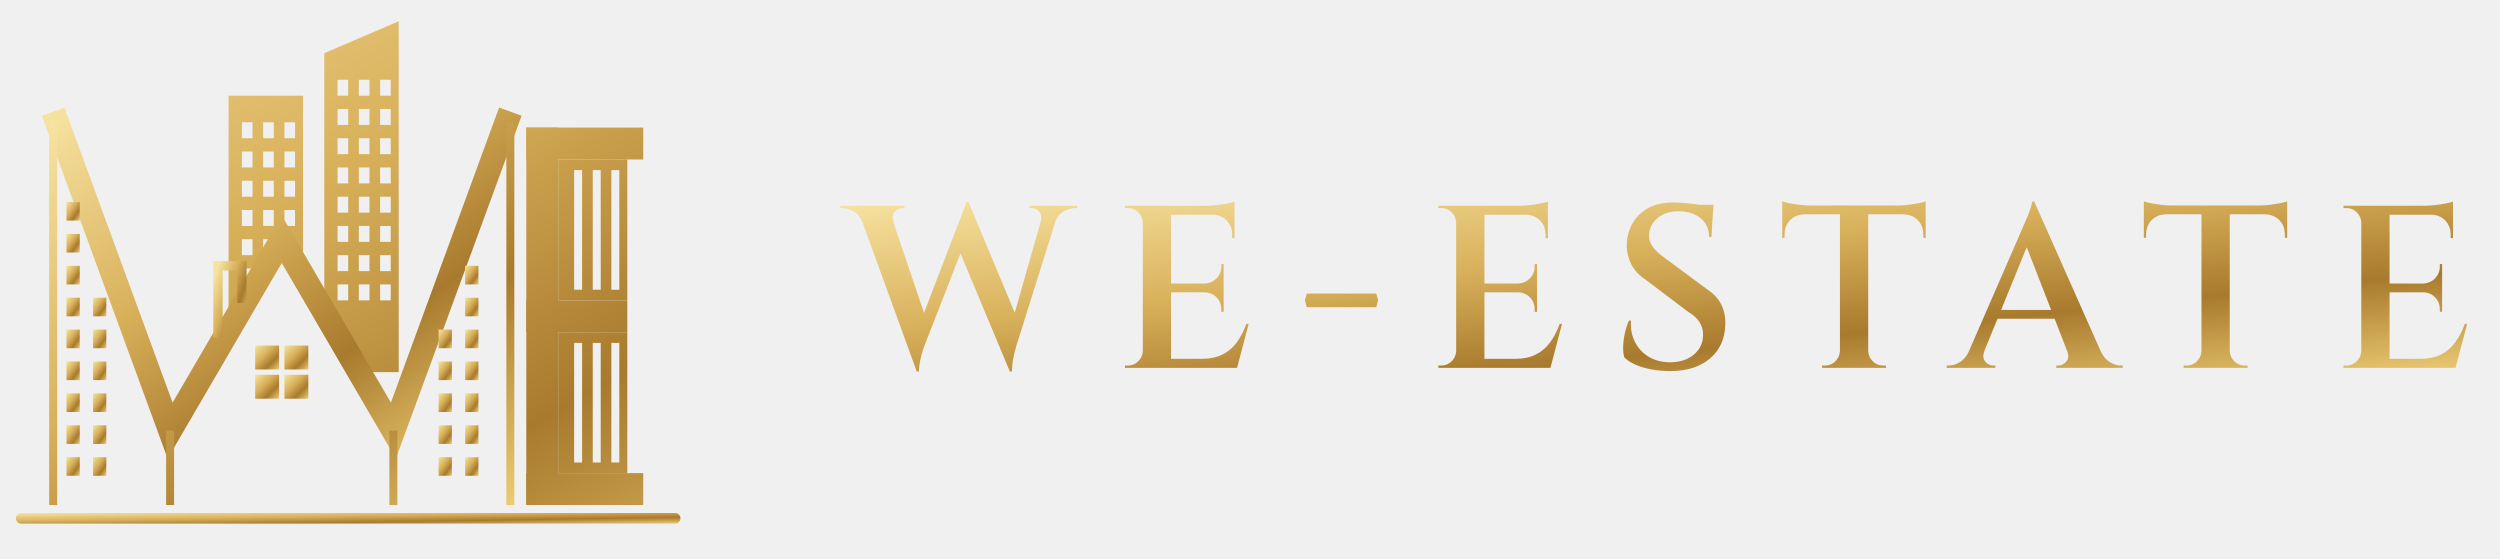
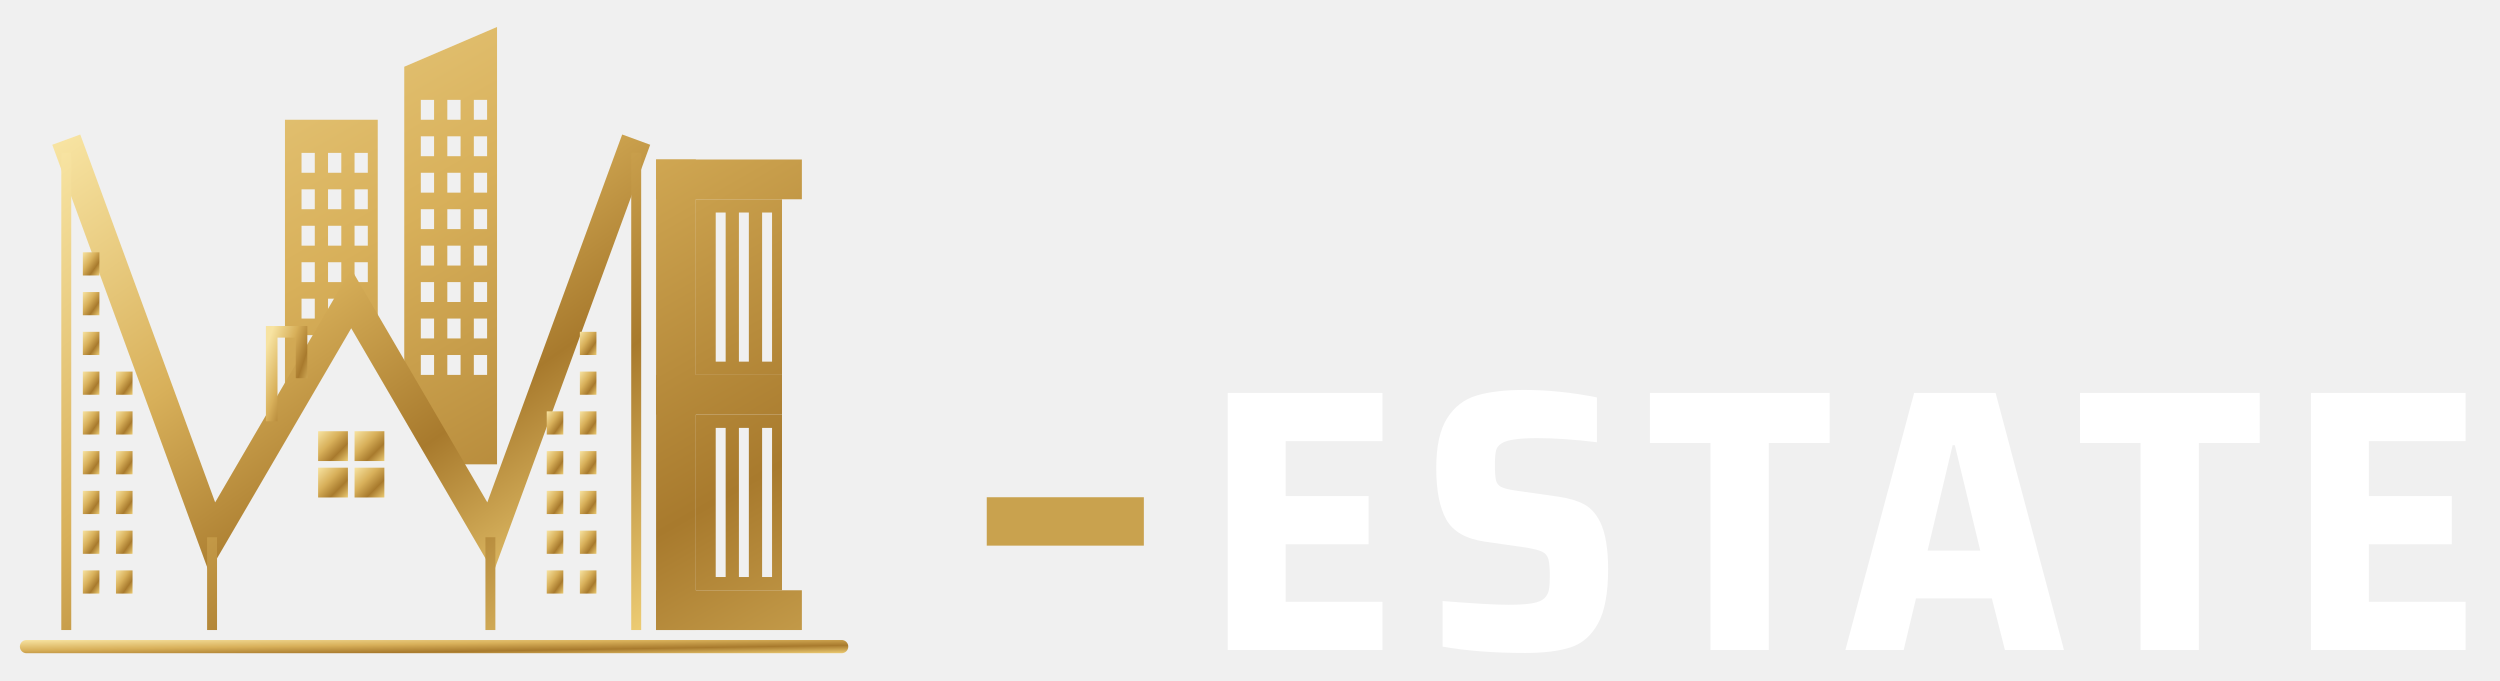
- <svg xmlns="http://www.w3.org/2000/svg" viewBox="0 0 367 82" width="367" height="82" role="img" aria-label="WE-estate">
+ <svg xmlns="http://www.w3.org/2000/svg" viewBox="0 0 294.4 80.0" width="294" height="80" role="img" aria-label="WE-estate">
  <defs>
    <linearGradient id="gz" x1="0" y1="0" x2="1" y2="1">
      <stop offset="0" stop-color="#f7e3a1" />
      <stop offset=".4" stop-color="#d8b05a" />
      <stop offset=".7" stop-color="#a87a2d" />
      <stop offset="1" stop-color="#eccb73" />
    </linearGradient>
  </defs>
  <g transform="scale(0.3902)">
    <g transform="translate(-64 -10)">
-       <mask id="m6" maskUnits="userSpaceOnUse" x="0" y="0" width="400" height="230">
+       <mask id="m1" maskUnits="userSpaceOnUse" x="0" y="0" width="400" height="230">
        <g fill="white">
          <path d="M150 46H178V150H150Z" />
          <path d="M186 30L214 18V150H186Z" />
          <rect x="262" y="58" width="12" height="142" />
          <rect x="262" y="58" width="44" height="12" />
          <rect x="262" y="123" width="38" height="12" />
          <rect x="262" y="188" width="44" height="12" />
          <rect x="274" y="70" width="26" height="53" />
          <rect x="274" y="135" width="26" height="53" />
        </g>
        <g fill="black">
          <rect x="155" y="56" width="4" height="6" />
          <rect x="163" y="56" width="4" height="6" />
          <rect x="171" y="56" width="4" height="6" />
          <rect x="155" y="67" width="4" height="6" />
          <rect x="163" y="67" width="4" height="6" />
          <rect x="171" y="67" width="4" height="6" />
          <rect x="155" y="78" width="4" height="6" />
          <rect x="163" y="78" width="4" height="6" />
          <rect x="171" y="78" width="4" height="6" />
          <rect x="155" y="89" width="4" height="6" />
          <rect x="163" y="89" width="4" height="6" />
          <rect x="171" y="89" width="4" height="6" />
          <rect x="155" y="100" width="4" height="6" />
          <rect x="163" y="100" width="4" height="6" />
          <rect x="171" y="100" width="4" height="6" />
          <rect x="155" y="111" width="4" height="6" />
          <rect x="163" y="111" width="4" height="6" />
          <rect x="171" y="111" width="4" height="6" />
          <rect x="155" y="122" width="4" height="6" />
          <rect x="163" y="122" width="4" height="6" />
          <rect x="171" y="122" width="4" height="6" />
          <rect x="191" y="40" width="4" height="6" />
          <rect x="199" y="40" width="4" height="6" />
          <rect x="207" y="40" width="4" height="6" />
          <rect x="191" y="51" width="4" height="6" />
          <rect x="199" y="51" width="4" height="6" />
          <rect x="207" y="51" width="4" height="6" />
          <rect x="191" y="62" width="4" height="6" />
          <rect x="199" y="62" width="4" height="6" />
          <rect x="207" y="62" width="4" height="6" />
          <rect x="191" y="73" width="4" height="6" />
          <rect x="199" y="73" width="4" height="6" />
          <rect x="207" y="73" width="4" height="6" />
          <rect x="191" y="84" width="4" height="6" />
          <rect x="199" y="84" width="4" height="6" />
          <rect x="207" y="84" width="4" height="6" />
          <rect x="191" y="95" width="4" height="6" />
          <rect x="199" y="95" width="4" height="6" />
          <rect x="207" y="95" width="4" height="6" />
          <rect x="191" y="106" width="4" height="6" />
          <rect x="199" y="106" width="4" height="6" />
          <rect x="207" y="106" width="4" height="6" />
          <rect x="191" y="117" width="4" height="6" />
          <rect x="199" y="117" width="4" height="6" />
          <rect x="207" y="117" width="4" height="6" />
          <rect x="280" y="74" width="3" height="45" />
          <rect x="280" y="139" width="3" height="45" />
          <rect x="287" y="74" width="3" height="45" />
          <rect x="287" y="139" width="3" height="45" />
          <rect x="294" y="74" width="3" height="45" />
          <rect x="294" y="139" width="3" height="45" />
          <path d="M84 52L128 172V200H84Z" />
          <path d="M128 172L170 100L212 172V200H128Z" />
          <path d="M212 172L256 52V200H212Z" />
        </g>
      </mask>
-       <rect width="400" height="230" fill="url(#gz)" mask="url(#m6)" />
+       <rect width="400" height="230" fill="url(#gz)" mask="url(#m1)" />
      <g fill="none" stroke="url(#gz)" stroke-linejoin="miter" stroke-miterlimit="6">
        <polyline points="84,52 128,172 170,100 212,172 256,52" stroke-width="9" />
        <path d="M84 56V200M256 56V200M128 172V200M212 172V200" stroke-width="3" />
        <path d="M146 137V110h9v14" stroke-width="3.5" />
      </g>
      <g fill="url(#gz)">
        <rect x="89.0" y="86.0" width="5" height="7" />
        <rect x="89.0" y="98.0" width="5" height="7" />
        <rect x="89.0" y="110.0" width="5" height="7" />
        <rect x="89.0" y="122.0" width="5" height="7" />
        <rect x="99.0" y="122.0" width="5" height="7" />
        <rect x="89.0" y="134.0" width="5" height="7" />
        <rect x="99.0" y="134.0" width="5" height="7" />
        <rect x="89.0" y="146.0" width="5" height="7" />
        <rect x="99.0" y="146.0" width="5" height="7" />
        <rect x="89.0" y="158.0" width="5" height="7" />
        <rect x="99.0" y="158.0" width="5" height="7" />
        <rect x="89.0" y="170.0" width="5" height="7" />
        <rect x="99.0" y="170.0" width="5" height="7" />
        <rect x="89.0" y="182.0" width="5" height="7" />
        <rect x="99.0" y="182.0" width="5" height="7" />
        <rect x="239.0" y="110.0" width="5" height="7" />
        <rect x="239.0" y="122.0" width="5" height="7" />
        <rect x="229.0" y="134.0" width="5" height="7" />
        <rect x="239.0" y="134.0" width="5" height="7" />
        <rect x="229.0" y="146.0" width="5" height="7" />
        <rect x="239.0" y="146.0" width="5" height="7" />
        <rect x="229.0" y="158.0" width="5" height="7" />
        <rect x="239.0" y="158.0" width="5" height="7" />
        <rect x="229.0" y="170.0" width="5" height="7" />
        <rect x="239.0" y="170.0" width="5" height="7" />
        <rect x="229.0" y="182.0" width="5" height="7" />
        <rect x="239.0" y="182.0" width="5" height="7" />
        <rect x="160" y="140" width="9" height="9" />
        <rect x="171" y="140" width="9" height="9" />
        <rect x="160" y="151" width="9" height="9" />
        <rect x="171" y="151" width="9" height="9" />
      </g>
      <rect x="70" y="203" width="250" height="4" rx="2" fill="url(#gz)" />
    </g>
  </g>
-   <path d="M125.808 30.404H130.398L136.144 47.404L134.58 54.544ZM142.196 29.656 142.706 32.818 135.702 50.77Q135.702 50.77 135.498 51.348Q135.294 51.926 135.107 52.793Q134.92 53.66 134.886 54.544H134.58L133.764 50.838L141.89 29.656ZM142.196 29.69 149.574 47.37 148.248 54.544 140.258 35.436ZM155.592 30.404 149.2 50.77Q149.2 50.77 149.03 51.382Q148.86 51.994 148.707 52.861Q148.554 53.728 148.554 54.544H148.248L147.466 51.178L153.382 30.404ZM152.736 32.648Q153.008 31.628 152.566 31.084Q152.124 30.54 151.444 30.54H151.138V30.2H158.142V30.54Q158.142 30.54 158.006 30.54Q157.87 30.54 157.87 30.54Q157.088 30.54 156.17 31.033Q155.252 31.526 154.878 32.648ZM131.214 32.648H126.624Q126.182 31.526 125.298 31.033Q124.414 30.54 123.632 30.54Q123.632 30.54 123.496 30.54Q123.36 30.54 123.36 30.54V30.2H132.778V30.54H132.472Q131.826 30.54 131.333 31.084Q130.84 31.628 131.214 32.648Z M171.912 30.2V54.0H167.764V30.2ZM180.922 52.674 181.5 54.0H171.81V52.674ZM179.63 41.624V42.916H171.81V41.624ZM181.228 30.2V31.526H171.81V30.2ZM183.302 47.54 181.602 54.0H175.244L176.468 52.674Q178.202 52.674 179.46 52.045Q180.718 51.416 181.568 50.243Q182.418 49.07 182.962 47.54ZM179.63 42.848V45.772H179.29V45.398Q179.29 44.344 178.576 43.63Q177.862 42.916 176.808 42.916V42.848ZM179.63 38.768V41.692H176.808V41.624Q177.862 41.59 178.576 40.876Q179.29 40.162 179.29 39.108V38.768ZM181.228 31.424V34.96H180.888V34.484Q180.888 33.192 180.072 32.359Q179.256 31.526 177.896 31.492V31.424ZM181.228 29.588V30.574L177.08 30.2Q177.828 30.2 178.661 30.098Q179.494 29.996 180.208 29.86Q180.922 29.724 181.228 29.588ZM167.866 51.518V54.0H165.146V53.66Q165.146 53.66 165.367 53.66Q165.588 53.66 165.588 53.66Q166.472 53.66 167.101 53.031Q167.73 52.402 167.764 51.518ZM167.866 32.682H167.764Q167.73 31.798 167.101 31.169Q166.472 30.54 165.588 30.54Q165.588 30.54 165.367 30.54Q165.146 30.54 165.146 30.54V30.2H167.866Z M191.836 43.086H202.036L202.308 44.072L202.036 45.092H191.836L191.564 44.072Z M217.914 30.2V54.0H213.766V30.2ZM226.924 52.674 227.502 54.0H217.812V52.674ZM225.632 41.624V42.916H217.812V41.624ZM227.23 30.2V31.526H217.812V30.2ZM229.304 47.54 227.604 54.0H221.246L222.47 52.674Q224.204 52.674 225.462 52.045Q226.72 51.416 227.57 50.243Q228.42 49.07 228.964 47.54ZM225.632 42.848V45.772H225.292V45.398Q225.292 44.344 224.578 43.63Q223.864 42.916 222.81 42.916V42.848ZM225.632 38.768V41.692H222.81V41.624Q223.864 41.59 224.578 40.876Q225.292 40.162 225.292 39.108V38.768ZM227.23 31.424V34.96H226.89V34.484Q226.89 33.192 226.074 32.359Q225.258 31.526 223.898 31.492V31.424ZM227.23 29.588V30.574L223.082 30.2Q223.83 30.2 224.663 30.098Q225.496 29.996 226.21 29.86Q226.924 29.724 227.23 29.588ZM213.868 51.518V54.0H211.148V53.66Q211.148 53.66 211.369 53.66Q211.59 53.66 211.59 53.66Q212.474 53.66 213.103 53.031Q213.732 52.402 213.766 51.518ZM213.868 32.682H213.766Q213.732 31.798 213.103 31.169Q212.474 30.54 211.59 30.54Q211.59 30.54 211.369 30.54Q211.148 30.54 211.148 30.54V30.2H213.868Z M245.59 29.724Q246.236 29.724 247.12 29.792Q248.004 29.86 248.905 29.979Q249.806 30.098 250.52 30.217Q251.234 30.336 251.506 30.472L251.234 34.79H250.894Q250.894 33.056 249.653 32.036Q248.412 31.016 246.44 31.016Q244.468 31.016 243.295 32.036Q242.122 33.056 242.088 34.518Q242.02 35.368 242.581 36.167Q243.142 36.966 244.094 37.646L250.656 42.508Q252.05 43.426 252.696 44.735Q253.342 46.044 253.274 47.676Q253.172 50.804 251.013 52.64Q248.854 54.476 245.148 54.476Q243.89 54.476 242.581 54.255Q241.272 54.034 240.184 53.575Q239.096 53.116 238.45 52.47Q238.246 51.79 238.28 50.821Q238.314 49.852 238.552 48.815Q238.79 47.778 239.13 47.064H239.436Q239.3 48.798 240.014 50.209Q240.728 51.62 242.105 52.419Q243.482 53.218 245.352 53.184Q247.46 53.116 248.735 51.994Q250.01 50.872 250.01 49.104Q250.01 48.084 249.466 47.251Q248.922 46.418 247.766 45.738L241.612 41.08Q240.048 40.06 239.385 38.615Q238.722 37.17 238.824 35.606Q238.926 33.974 239.742 32.631Q240.558 31.288 242.037 30.506Q243.516 29.724 245.59 29.724ZM251.54 30.064 251.506 30.778H247.97V30.064Z M274.252 30.302V54.0H270.104V30.302ZM282.684 30.166V31.458H261.638V30.166ZM282.684 31.356V34.926L282.344 34.892V34.45Q282.344 33.124 281.528 32.308Q280.712 31.492 279.386 31.458V31.356ZM282.684 29.554V30.54L278.536 30.166Q279.284 30.166 280.117 30.064Q280.95 29.962 281.664 29.826Q282.378 29.69 282.684 29.554ZM270.206 51.518V54.0H267.486V53.66Q267.486 53.66 267.707 53.66Q267.928 53.66 267.928 53.66Q268.812 53.66 269.441 53.031Q270.07 52.402 270.104 51.518ZM274.15 51.518H274.252Q274.286 52.402 274.915 53.031Q275.544 53.66 276.428 53.66Q276.428 53.66 276.649 53.66Q276.87 53.66 276.87 53.66V54.0H274.15ZM264.936 31.356V31.458Q263.61 31.492 262.794 32.308Q261.978 33.124 261.978 34.45V34.892L261.638 34.926V31.356ZM261.638 29.554Q261.978 29.69 262.675 29.826Q263.372 29.962 264.222 30.064Q265.072 30.166 265.786 30.166L261.638 30.54Z M298.63 29.588 309.374 53.796H304.342L297.032 35.028ZM291.32 51.518Q291.048 52.198 291.218 52.674Q291.388 53.15 291.796 53.405Q292.204 53.66 292.612 53.66H292.918V54.0H285.778V53.66Q285.778 53.66 285.931 53.66Q286.084 53.66 286.084 53.66Q286.866 53.66 287.699 53.167Q288.532 52.674 289.076 51.518ZM298.63 29.588 298.8 33.158 290.334 53.898H288.022L296.794 33.736Q296.862 33.6 297.083 33.073Q297.304 32.546 297.593 31.866Q297.882 31.186 298.086 30.557Q298.29 29.928 298.324 29.588ZM302.608 45.5V46.792H292.374V45.5ZM303.458 51.518H308.354Q308.898 52.674 309.731 53.167Q310.564 53.66 311.346 53.66Q311.346 53.66 311.482 53.66Q311.618 53.66 311.618 53.66V54.0H301.86V53.66H302.166Q302.812 53.66 303.322 53.099Q303.832 52.538 303.458 51.518Z M327.326 30.302V54.0H323.178V30.302ZM335.758 30.166V31.458H314.712V30.166ZM335.758 31.356V34.926L335.418 34.892V34.45Q335.418 33.124 334.602 32.308Q333.786 31.492 332.46 31.458V31.356ZM335.758 29.554V30.54L331.61 30.166Q332.358 30.166 333.191 30.064Q334.024 29.962 334.738 29.826Q335.452 29.69 335.758 29.554ZM323.28 51.518V54.0H320.56V53.66Q320.56 53.66 320.781 53.66Q321.002 53.66 321.002 53.66Q321.886 53.66 322.515 53.031Q323.144 52.402 323.178 51.518ZM327.224 51.518H327.326Q327.36 52.402 327.989 53.031Q328.618 53.66 329.502 53.66Q329.502 53.66 329.723 53.66Q329.944 53.66 329.944 53.66V54.0H327.224ZM318.01 31.356V31.458Q316.684 31.492 315.868 32.308Q315.052 33.124 315.052 34.45V34.892L314.712 34.926V31.356ZM314.712 29.554Q315.052 29.69 315.749 29.826Q316.446 29.962 317.296 30.064Q318.146 30.166 318.86 30.166L314.712 30.54Z M350.786 30.2V54.0H346.638V30.2ZM359.796 52.674 360.374 54.0H350.684V52.674ZM358.504 41.624V42.916H350.684V41.624ZM360.102 30.2V31.526H350.684V30.2ZM362.176 47.54 360.476 54.0H354.118L355.342 52.674Q357.076 52.674 358.334 52.045Q359.592 51.416 360.442 50.243Q361.292 49.07 361.836 47.54ZM358.504 42.848V45.772H358.164V45.398Q358.164 44.344 357.45 43.63Q356.736 42.916 355.682 42.916V42.848ZM358.504 38.768V41.692H355.682V41.624Q356.736 41.59 357.45 40.876Q358.164 40.162 358.164 39.108V38.768ZM360.102 31.424V34.96H359.762V34.484Q359.762 33.192 358.946 32.359Q358.13 31.526 356.77 31.492V31.424ZM360.102 29.588V30.574L355.954 30.2Q356.702 30.2 357.535 30.098Q358.368 29.996 359.082 29.86Q359.796 29.724 360.102 29.588ZM346.74 51.518V54.0H344.02V53.66Q344.02 53.66 344.241 53.66Q344.462 53.66 344.462 53.66Q345.346 53.66 345.975 53.031Q346.604 52.402 346.638 51.518ZM346.74 32.682H346.638Q346.604 31.798 345.975 31.169Q345.346 30.54 344.462 30.54Q344.462 30.54 344.241 30.54Q344.02 30.54 344.02 30.54V30.2H346.74Z" fill="url(#gz)" />
+   <rect x="116.2" y="58.5" width="18.5" height="5.7" fill="#c9a24e" />
+   <path d="M144.58 76.488V46.216H162.796V51.892H151.4V58.36H161.168V64.036H151.4V70.812H162.796V76.488Z M169.88 76.092V70.724Q175.336 71.164 177.624 71.164Q179.428 71.164 180.44 70.988Q181.452 70.812 181.892 70.372Q182.288 69.976 182.398 69.404Q182.508 68.832 182.508 67.776Q182.508 66.368 182.332 65.774Q182.156 65.18 181.606 64.916Q181.056 64.652 179.736 64.432L174.852 63.728Q171.508 63.244 170.32 61.132Q169.132 59.02 169.132 55.06Q169.132 51.232 170.408 49.208Q171.684 47.184 173.884 46.524Q176.084 45.864 179.472 45.864Q183.652 45.864 188.052 46.744V52.024Q184.092 51.54 181.012 51.54Q177.756 51.54 176.832 52.156Q176.304 52.464 176.172 53.014Q176.04 53.564 176.04 54.708Q176.04 55.984 176.172 56.512Q176.304 57.04 176.766 57.282Q177.228 57.524 178.372 57.7L183.608 58.448Q185.368 58.712 186.534 59.328Q187.7 59.944 188.448 61.44Q189.372 63.376 189.372 66.984Q189.372 71.208 188.184 73.364Q186.996 75.52 184.95 76.18Q182.904 76.84 179.604 76.84Q174.104 76.84 169.88 76.092Z M201.428 76.488V52.112H194.3V46.216H215.464V52.112H208.292V76.488Z M236.1 76.488 234.56 70.416H225.628L224.176 76.488H217.312L225.408 46.216H235L243.052 76.488ZM230.204 52.376H229.94L226.992 64.784H233.196Z M252.072 76.488V52.112H244.944V46.216H266.108V52.112H258.936V76.488Z M272.136 76.488V46.216H290.352V51.892H278.956V58.36H288.724V64.036H278.956V70.812H290.352V76.488Z" fill="#ffffff" />
</svg>
